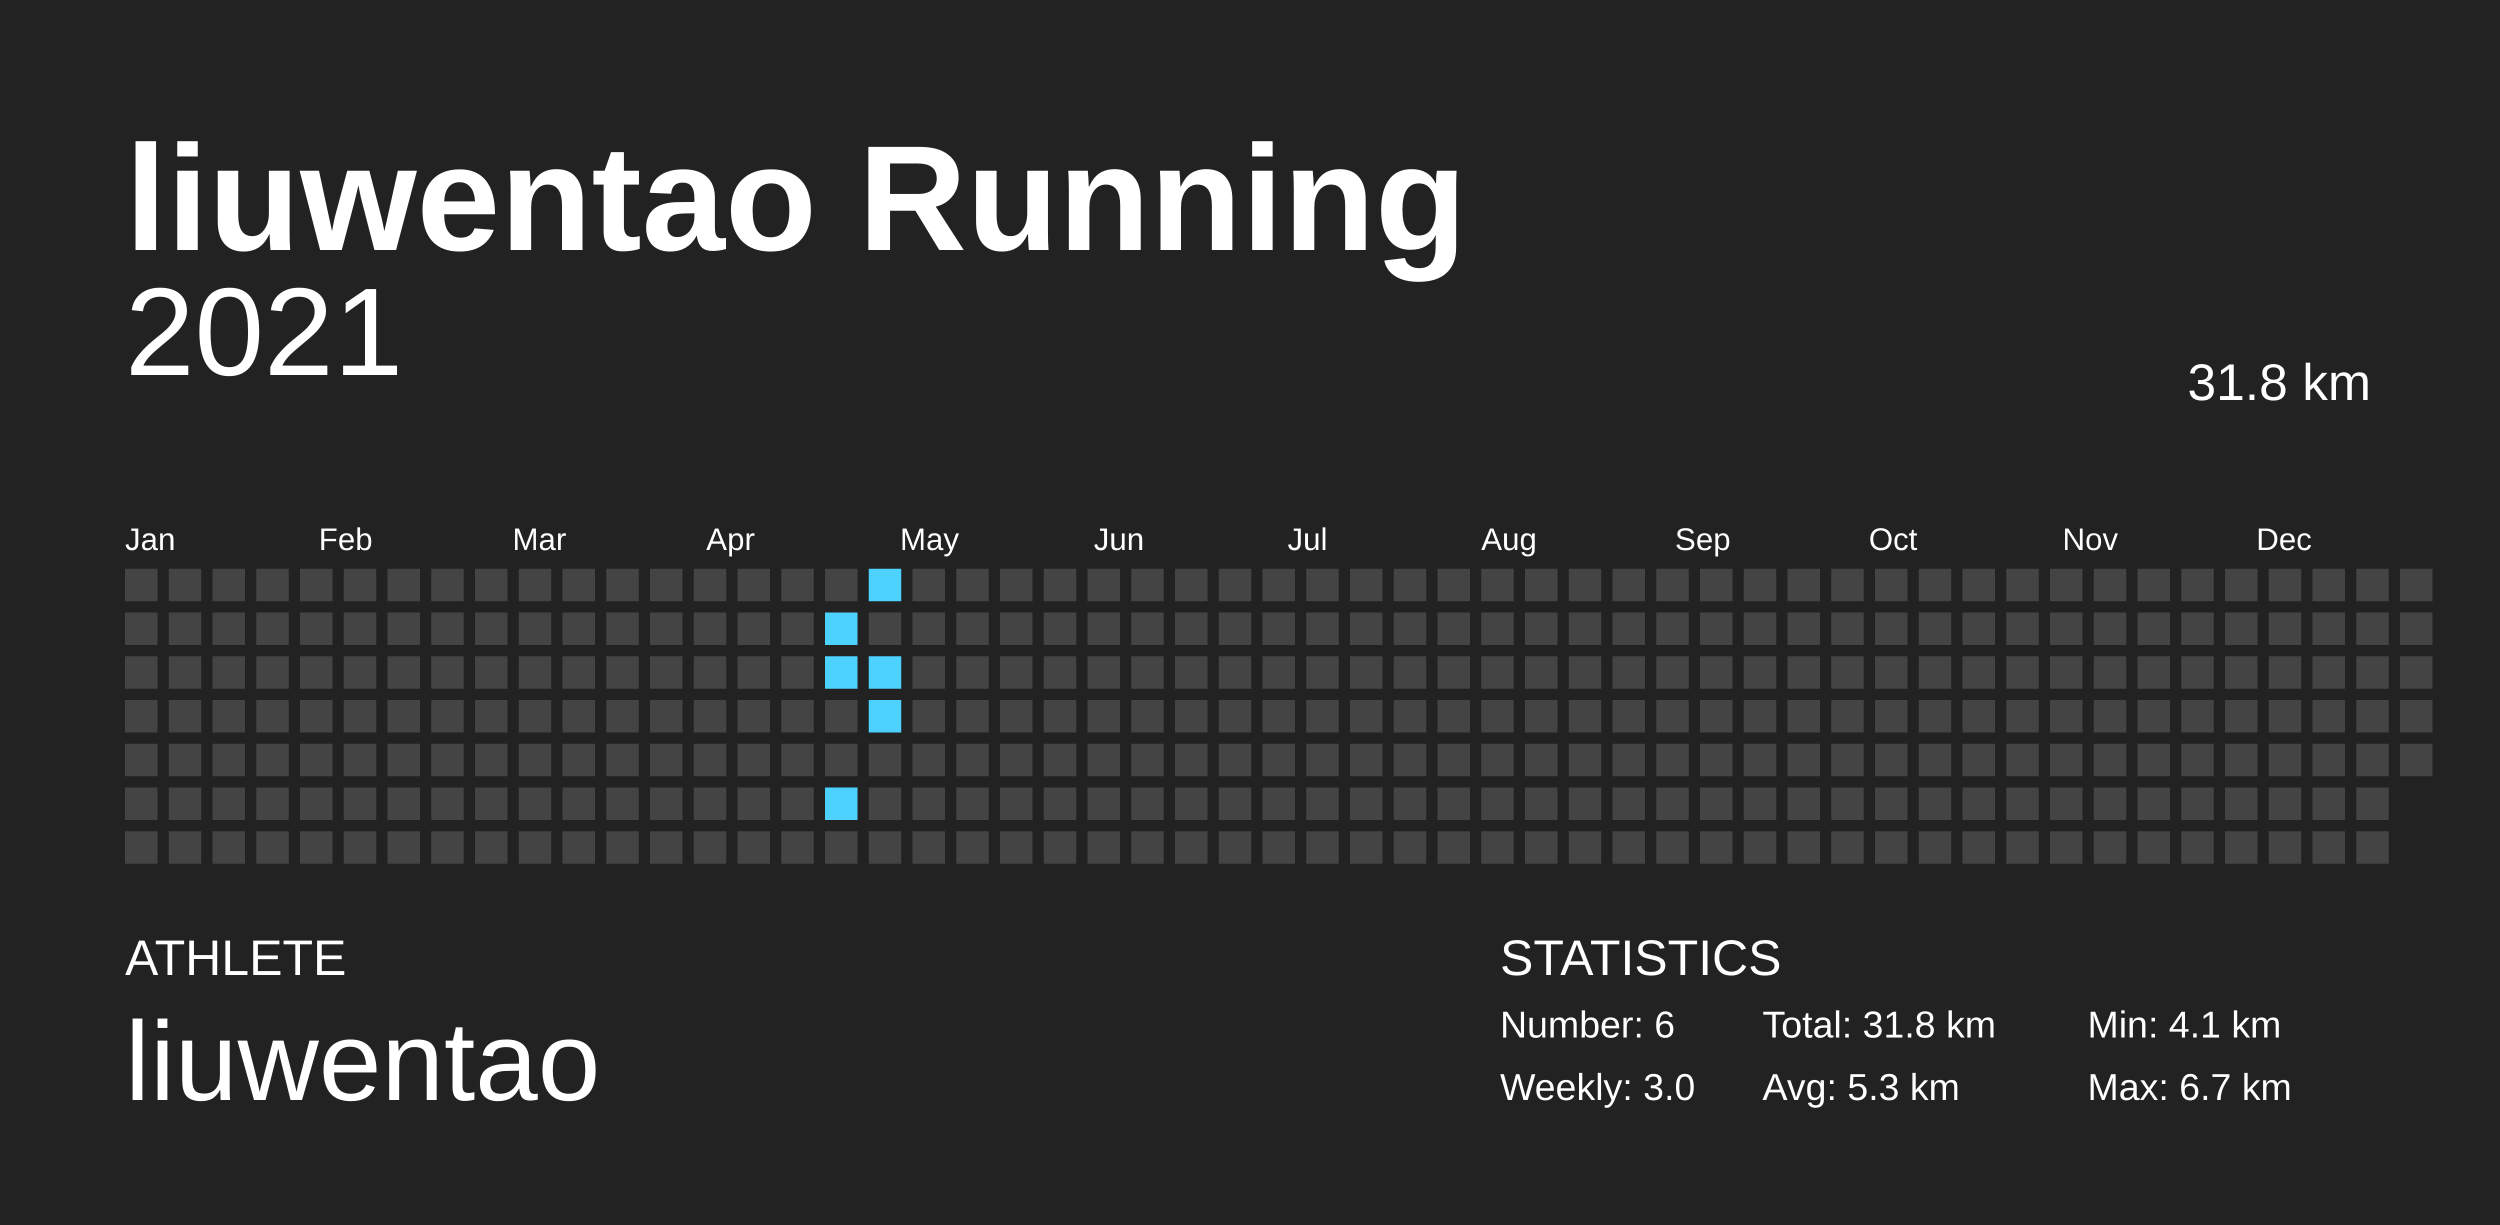
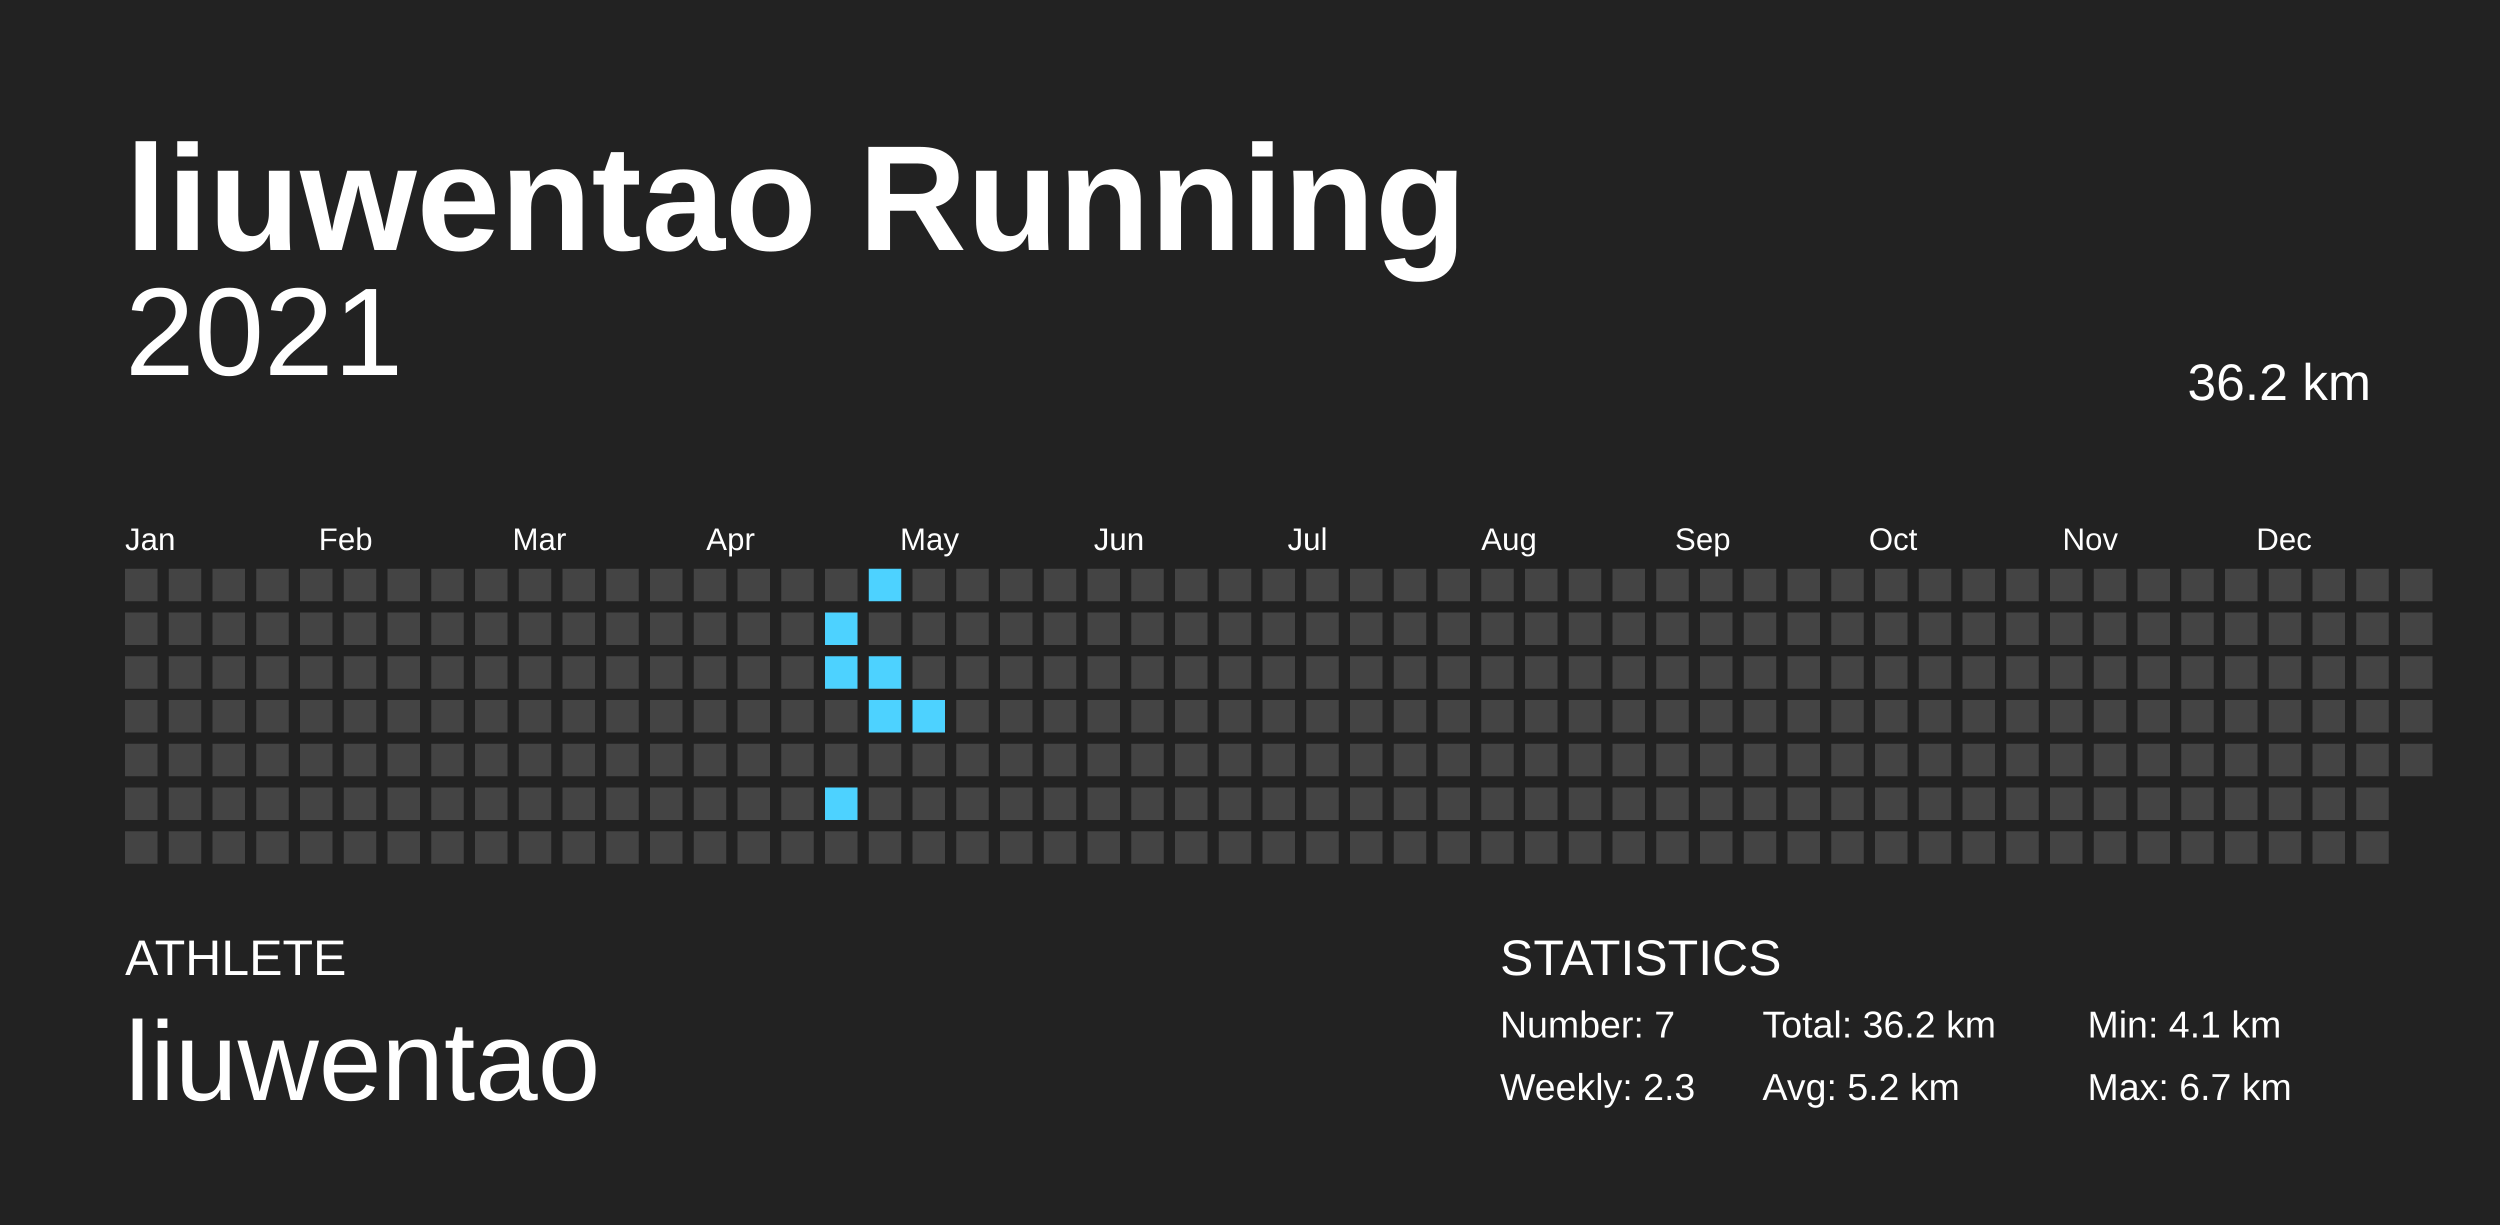
<svg xmlns="http://www.w3.org/2000/svg" baseProfile="full" height="98mm" version="1.1" viewBox="0,0,200,98" width="200mm">
  <defs />
  <rect fill="#222222" height="98" width="200" x="0" y="0" />
  <text fill="#FFFFFF" style="font-size:12px; font-family:Arial; font-weight:bold;" x="10" y="20">liuwentao Running</text>
  <text fill="#FFFFFF" style="font-size:4px; font-family:Arial" x="10" y="78">ATHLETE</text>
  <text fill="#FFFFFF" style="font-size:9px; font-family:Arial" x="10" y="88">liuwentao</text>
  <text fill="#FFFFFF" style="font-size:4px; font-family:Arial" x="120" y="78">STATISTICS</text>
-   <text fill="#FFFFFF" style="font-size:3px; font-family:Arial" x="120" y="83">Number: 6</text>
-   <text fill="#FFFFFF" style="font-size:3px; font-family:Arial" x="120" y="88">Weekly: 3.0</text>
-   <text fill="#FFFFFF" style="font-size:3px; font-family:Arial" x="141" y="83">Total: 31.8 km</text>
-   <text fill="#FFFFFF" style="font-size:3px; font-family:Arial" x="141" y="88">Avg: 5.3 km</text>
+   <text fill="#FFFFFF" style="font-size:3px; font-family:Arial" x="120" y="83">Number: 7</text>
+   <text fill="#FFFFFF" style="font-size:3px; font-family:Arial" x="120" y="88">Weekly: 2.3</text>
+   <text fill="#FFFFFF" style="font-size:3px; font-family:Arial" x="141" y="83">Total: 36.2 km</text>
+   <text fill="#FFFFFF" style="font-size:3px; font-family:Arial" x="141" y="88">Avg: 5.2 km</text>
  <text fill="#FFFFFF" style="font-size:3px; font-family:Arial" x="167" y="83">Min: 4.1 km</text>
  <text fill="#FFFFFF" style="font-size:3px; font-family:Arial" x="167" y="88">Max: 6.7 km</text>
  <text alignment-baseline="hanging" fill="#FFFFFF" style="font-size:10.0px; font-family:Arial;" x="10" y="30">2021</text>
-   <text alignment-baseline="hanging" fill="#FFFFFF" style="font-size:4.125px; font-family:Arial;" x="175" y="32">31.8 km</text>
+   <text alignment-baseline="hanging" fill="#FFFFFF" style="font-size:4.125px; font-family:Arial;" x="175" y="32">36.2 km</text>
  <text fill="#FFFFFF" style="font-size:2.5px; font-family:Arial" x="10.0" y="44">Jan</text>
  <text fill="#FFFFFF" style="font-size:2.5px; font-family:Arial" x="25.5" y="44">Feb</text>
  <text fill="#FFFFFF" style="font-size:2.5px; font-family:Arial" x="41.0" y="44">Mar</text>
  <text fill="#FFFFFF" style="font-size:2.5px; font-family:Arial" x="56.5" y="44">Apr</text>
  <text fill="#FFFFFF" style="font-size:2.5px; font-family:Arial" x="72.0" y="44">May</text>
  <text fill="#FFFFFF" style="font-size:2.5px; font-family:Arial" x="87.5" y="44">Jun</text>
  <text fill="#FFFFFF" style="font-size:2.5px; font-family:Arial" x="103.0" y="44">Jul</text>
  <text fill="#FFFFFF" style="font-size:2.5px; font-family:Arial" x="118.5" y="44">Aug</text>
  <text fill="#FFFFFF" style="font-size:2.5px; font-family:Arial" x="134.0" y="44">Sep</text>
  <text fill="#FFFFFF" style="font-size:2.5px; font-family:Arial" x="149.5" y="44">Oct</text>
  <text fill="#FFFFFF" style="font-size:2.5px; font-family:Arial" x="165.0" y="44">Nov</text>
  <text fill="#FFFFFF" style="font-size:2.5px; font-family:Arial" x="180.5" y="44">Dec</text>
  <rect fill="#444444" height="2.6" width="2.6" x="10.0" y="45.5" />
  <rect fill="#444444" height="2.6" width="2.6" x="10.0" y="49.0" />
  <rect fill="#444444" height="2.6" width="2.6" x="10.0" y="52.5" />
  <rect fill="#444444" height="2.6" width="2.6" x="10.0" y="56.0" />
  <rect fill="#444444" height="2.6" width="2.6" x="10.0" y="59.5" />
  <rect fill="#444444" height="2.6" width="2.6" x="10.0" y="63.0" />
  <rect fill="#444444" height="2.6" width="2.6" x="10.0" y="66.5" />
  <rect fill="#444444" height="2.6" width="2.6" x="13.5" y="45.5" />
  <rect fill="#444444" height="2.6" width="2.6" x="13.5" y="49.0" />
  <rect fill="#444444" height="2.6" width="2.6" x="13.5" y="52.5" />
  <rect fill="#444444" height="2.6" width="2.6" x="13.5" y="56.0" />
  <rect fill="#444444" height="2.6" width="2.6" x="13.5" y="59.5" />
  <rect fill="#444444" height="2.6" width="2.6" x="13.5" y="63.0" />
  <rect fill="#444444" height="2.6" width="2.6" x="13.5" y="66.5" />
  <rect fill="#444444" height="2.6" width="2.6" x="17.0" y="45.5" />
  <rect fill="#444444" height="2.6" width="2.6" x="17.0" y="49.0" />
  <rect fill="#444444" height="2.6" width="2.6" x="17.0" y="52.5" />
  <rect fill="#444444" height="2.6" width="2.6" x="17.0" y="56.0" />
  <rect fill="#444444" height="2.6" width="2.6" x="17.0" y="59.5" />
  <rect fill="#444444" height="2.6" width="2.6" x="17.0" y="63.0" />
  <rect fill="#444444" height="2.6" width="2.6" x="17.0" y="66.5" />
  <rect fill="#444444" height="2.6" width="2.6" x="20.5" y="45.5" />
  <rect fill="#444444" height="2.6" width="2.6" x="20.5" y="49.0" />
  <rect fill="#444444" height="2.6" width="2.6" x="20.5" y="52.5" />
  <rect fill="#444444" height="2.6" width="2.6" x="20.5" y="56.0" />
  <rect fill="#444444" height="2.6" width="2.6" x="20.5" y="59.5" />
  <rect fill="#444444" height="2.6" width="2.6" x="20.5" y="63.0" />
  <rect fill="#444444" height="2.6" width="2.6" x="20.5" y="66.5" />
  <rect fill="#444444" height="2.6" width="2.6" x="24.0" y="45.5" />
  <rect fill="#444444" height="2.6" width="2.6" x="24.0" y="49.0" />
  <rect fill="#444444" height="2.6" width="2.6" x="24.0" y="52.5" />
  <rect fill="#444444" height="2.6" width="2.6" x="24.0" y="56.0" />
  <rect fill="#444444" height="2.6" width="2.6" x="24.0" y="59.5" />
  <rect fill="#444444" height="2.6" width="2.6" x="24.0" y="63.0" />
  <rect fill="#444444" height="2.6" width="2.6" x="24.0" y="66.5" />
  <rect fill="#444444" height="2.6" width="2.6" x="27.5" y="45.5" />
  <rect fill="#444444" height="2.6" width="2.6" x="27.5" y="49.0" />
  <rect fill="#444444" height="2.6" width="2.6" x="27.5" y="52.5" />
  <rect fill="#444444" height="2.6" width="2.6" x="27.5" y="56.0" />
  <rect fill="#444444" height="2.6" width="2.6" x="27.5" y="59.5" />
  <rect fill="#444444" height="2.6" width="2.6" x="27.5" y="63.0" />
  <rect fill="#444444" height="2.6" width="2.6" x="27.5" y="66.5" />
  <rect fill="#444444" height="2.6" width="2.6" x="31.0" y="45.5" />
  <rect fill="#444444" height="2.6" width="2.6" x="31.0" y="49.0" />
  <rect fill="#444444" height="2.6" width="2.6" x="31.0" y="52.5" />
  <rect fill="#444444" height="2.6" width="2.6" x="31.0" y="56.0" />
  <rect fill="#444444" height="2.6" width="2.6" x="31.0" y="59.5" />
  <rect fill="#444444" height="2.6" width="2.6" x="31.0" y="63.0" />
  <rect fill="#444444" height="2.6" width="2.6" x="31.0" y="66.5" />
  <rect fill="#444444" height="2.6" width="2.6" x="34.5" y="45.5" />
  <rect fill="#444444" height="2.6" width="2.6" x="34.5" y="49.0" />
  <rect fill="#444444" height="2.6" width="2.6" x="34.5" y="52.5" />
  <rect fill="#444444" height="2.6" width="2.6" x="34.5" y="56.0" />
  <rect fill="#444444" height="2.6" width="2.6" x="34.5" y="59.5" />
  <rect fill="#444444" height="2.6" width="2.6" x="34.5" y="63.0" />
  <rect fill="#444444" height="2.6" width="2.6" x="34.5" y="66.5" />
  <rect fill="#444444" height="2.6" width="2.6" x="38.0" y="45.5" />
  <rect fill="#444444" height="2.6" width="2.6" x="38.0" y="49.0" />
  <rect fill="#444444" height="2.6" width="2.6" x="38.0" y="52.5" />
  <rect fill="#444444" height="2.6" width="2.6" x="38.0" y="56.0" />
  <rect fill="#444444" height="2.6" width="2.6" x="38.0" y="59.5" />
  <rect fill="#444444" height="2.6" width="2.6" x="38.0" y="63.0" />
  <rect fill="#444444" height="2.6" width="2.6" x="38.0" y="66.5" />
  <rect fill="#444444" height="2.6" width="2.6" x="41.5" y="45.5" />
  <rect fill="#444444" height="2.6" width="2.6" x="41.5" y="49.0" />
  <rect fill="#444444" height="2.6" width="2.6" x="41.5" y="52.5" />
  <rect fill="#444444" height="2.6" width="2.6" x="41.5" y="56.0" />
  <rect fill="#444444" height="2.6" width="2.6" x="41.5" y="59.5" />
  <rect fill="#444444" height="2.6" width="2.6" x="41.5" y="63.0" />
  <rect fill="#444444" height="2.6" width="2.6" x="41.5" y="66.5" />
  <rect fill="#444444" height="2.6" width="2.6" x="45.0" y="45.5" />
  <rect fill="#444444" height="2.6" width="2.6" x="45.0" y="49.0" />
  <rect fill="#444444" height="2.6" width="2.6" x="45.0" y="52.5" />
  <rect fill="#444444" height="2.6" width="2.6" x="45.0" y="56.0" />
  <rect fill="#444444" height="2.6" width="2.6" x="45.0" y="59.5" />
  <rect fill="#444444" height="2.6" width="2.6" x="45.0" y="63.0" />
  <rect fill="#444444" height="2.6" width="2.6" x="45.0" y="66.5" />
  <rect fill="#444444" height="2.6" width="2.6" x="48.5" y="45.5" />
  <rect fill="#444444" height="2.6" width="2.6" x="48.5" y="49.0" />
  <rect fill="#444444" height="2.6" width="2.6" x="48.5" y="52.5" />
  <rect fill="#444444" height="2.6" width="2.6" x="48.5" y="56.0" />
  <rect fill="#444444" height="2.6" width="2.6" x="48.5" y="59.5" />
  <rect fill="#444444" height="2.6" width="2.6" x="48.5" y="63.0" />
  <rect fill="#444444" height="2.6" width="2.6" x="48.5" y="66.5" />
  <rect fill="#444444" height="2.6" width="2.6" x="52.0" y="45.5" />
  <rect fill="#444444" height="2.6" width="2.6" x="52.0" y="49.0" />
  <rect fill="#444444" height="2.6" width="2.6" x="52.0" y="52.5" />
  <rect fill="#444444" height="2.6" width="2.6" x="52.0" y="56.0" />
  <rect fill="#444444" height="2.6" width="2.6" x="52.0" y="59.5" />
  <rect fill="#444444" height="2.6" width="2.6" x="52.0" y="63.0" />
  <rect fill="#444444" height="2.6" width="2.6" x="52.0" y="66.5" />
  <rect fill="#444444" height="2.6" width="2.6" x="55.5" y="45.5" />
  <rect fill="#444444" height="2.6" width="2.6" x="55.5" y="49.0" />
  <rect fill="#444444" height="2.6" width="2.6" x="55.5" y="52.5" />
  <rect fill="#444444" height="2.6" width="2.6" x="55.5" y="56.0" />
  <rect fill="#444444" height="2.6" width="2.6" x="55.5" y="59.5" />
  <rect fill="#444444" height="2.6" width="2.6" x="55.5" y="63.0" />
  <rect fill="#444444" height="2.6" width="2.6" x="55.5" y="66.5" />
  <rect fill="#444444" height="2.6" width="2.6" x="59.0" y="45.5" />
  <rect fill="#444444" height="2.6" width="2.6" x="59.0" y="49.0" />
  <rect fill="#444444" height="2.6" width="2.6" x="59.0" y="52.5" />
  <rect fill="#444444" height="2.6" width="2.6" x="59.0" y="56.0" />
  <rect fill="#444444" height="2.6" width="2.6" x="59.0" y="59.5" />
  <rect fill="#444444" height="2.6" width="2.6" x="59.0" y="63.0" />
  <rect fill="#444444" height="2.6" width="2.6" x="59.0" y="66.5" />
  <rect fill="#444444" height="2.6" width="2.6" x="62.5" y="45.5" />
  <rect fill="#444444" height="2.6" width="2.6" x="62.5" y="49.0" />
  <rect fill="#444444" height="2.6" width="2.6" x="62.5" y="52.5" />
  <rect fill="#444444" height="2.6" width="2.6" x="62.5" y="56.0" />
  <rect fill="#444444" height="2.6" width="2.6" x="62.5" y="59.5" />
  <rect fill="#444444" height="2.6" width="2.6" x="62.5" y="63.0" />
  <rect fill="#444444" height="2.6" width="2.6" x="62.5" y="66.5" />
  <rect fill="#444444" height="2.6" width="2.6" x="66.0" y="45.5" />
  <rect fill="#4dd2ff" height="2.6" width="2.6" x="66.0" y="49.0" />
  <rect fill="#4dd2ff" height="2.6" width="2.6" x="66.0" y="52.5" />
  <rect fill="#444444" height="2.6" width="2.6" x="66.0" y="56.0" />
  <rect fill="#444444" height="2.6" width="2.6" x="66.0" y="59.5" />
  <rect fill="#4dd2ff" height="2.6" width="2.6" x="66.0" y="63.0" />
  <rect fill="#444444" height="2.6" width="2.6" x="66.0" y="66.5" />
  <rect fill="#4dd2ff" height="2.6" width="2.6" x="69.5" y="45.5" />
  <rect fill="#444444" height="2.6" width="2.6" x="69.5" y="49.0" />
  <rect fill="#4dd2ff" height="2.6" width="2.6" x="69.5" y="52.5" />
  <rect fill="#4dd2ff" height="2.6" width="2.6" x="69.5" y="56.0" />
  <rect fill="#444444" height="2.6" width="2.6" x="69.5" y="59.5" />
  <rect fill="#444444" height="2.6" width="2.6" x="69.5" y="63.0" />
  <rect fill="#444444" height="2.6" width="2.6" x="69.5" y="66.5" />
  <rect fill="#444444" height="2.6" width="2.6" x="73.0" y="45.5" />
  <rect fill="#444444" height="2.6" width="2.6" x="73.0" y="49.0" />
  <rect fill="#444444" height="2.6" width="2.6" x="73.0" y="52.5" />
-   <rect fill="#444444" height="2.6" width="2.6" x="73.0" y="56.0" />
+   <rect fill="#4dd2ff" height="2.6" width="2.6" x="73.0" y="56.0" />
  <rect fill="#444444" height="2.6" width="2.6" x="73.0" y="59.5" />
  <rect fill="#444444" height="2.6" width="2.6" x="73.0" y="63.0" />
  <rect fill="#444444" height="2.6" width="2.6" x="73.0" y="66.5" />
  <rect fill="#444444" height="2.6" width="2.6" x="76.5" y="45.5" />
  <rect fill="#444444" height="2.6" width="2.6" x="76.5" y="49.0" />
  <rect fill="#444444" height="2.6" width="2.6" x="76.5" y="52.5" />
  <rect fill="#444444" height="2.6" width="2.6" x="76.5" y="56.0" />
  <rect fill="#444444" height="2.6" width="2.6" x="76.5" y="59.5" />
  <rect fill="#444444" height="2.6" width="2.6" x="76.5" y="63.0" />
  <rect fill="#444444" height="2.6" width="2.6" x="76.5" y="66.5" />
  <rect fill="#444444" height="2.6" width="2.6" x="80.0" y="45.5" />
  <rect fill="#444444" height="2.6" width="2.6" x="80.0" y="49.0" />
  <rect fill="#444444" height="2.6" width="2.6" x="80.0" y="52.5" />
  <rect fill="#444444" height="2.6" width="2.6" x="80.0" y="56.0" />
  <rect fill="#444444" height="2.6" width="2.6" x="80.0" y="59.5" />
  <rect fill="#444444" height="2.6" width="2.6" x="80.0" y="63.0" />
  <rect fill="#444444" height="2.6" width="2.6" x="80.0" y="66.5" />
  <rect fill="#444444" height="2.6" width="2.6" x="83.5" y="45.5" />
  <rect fill="#444444" height="2.6" width="2.6" x="83.5" y="49.0" />
  <rect fill="#444444" height="2.6" width="2.6" x="83.5" y="52.5" />
  <rect fill="#444444" height="2.6" width="2.6" x="83.5" y="56.0" />
  <rect fill="#444444" height="2.6" width="2.6" x="83.5" y="59.5" />
  <rect fill="#444444" height="2.6" width="2.6" x="83.5" y="63.0" />
  <rect fill="#444444" height="2.6" width="2.6" x="83.5" y="66.5" />
  <rect fill="#444444" height="2.6" width="2.6" x="87.0" y="45.5" />
  <rect fill="#444444" height="2.6" width="2.6" x="87.0" y="49.0" />
  <rect fill="#444444" height="2.6" width="2.6" x="87.0" y="52.5" />
  <rect fill="#444444" height="2.6" width="2.6" x="87.0" y="56.0" />
  <rect fill="#444444" height="2.6" width="2.6" x="87.0" y="59.5" />
  <rect fill="#444444" height="2.6" width="2.6" x="87.0" y="63.0" />
  <rect fill="#444444" height="2.6" width="2.6" x="87.0" y="66.5" />
  <rect fill="#444444" height="2.6" width="2.6" x="90.5" y="45.5" />
  <rect fill="#444444" height="2.6" width="2.6" x="90.5" y="49.0" />
  <rect fill="#444444" height="2.6" width="2.6" x="90.5" y="52.5" />
  <rect fill="#444444" height="2.6" width="2.6" x="90.5" y="56.0" />
  <rect fill="#444444" height="2.6" width="2.6" x="90.5" y="59.5" />
  <rect fill="#444444" height="2.6" width="2.6" x="90.5" y="63.0" />
  <rect fill="#444444" height="2.6" width="2.6" x="90.5" y="66.5" />
  <rect fill="#444444" height="2.6" width="2.6" x="94.0" y="45.5" />
  <rect fill="#444444" height="2.6" width="2.6" x="94.0" y="49.0" />
  <rect fill="#444444" height="2.6" width="2.6" x="94.0" y="52.5" />
  <rect fill="#444444" height="2.6" width="2.6" x="94.0" y="56.0" />
  <rect fill="#444444" height="2.6" width="2.6" x="94.0" y="59.5" />
  <rect fill="#444444" height="2.6" width="2.6" x="94.0" y="63.0" />
  <rect fill="#444444" height="2.6" width="2.6" x="94.0" y="66.5" />
  <rect fill="#444444" height="2.6" width="2.6" x="97.5" y="45.5" />
  <rect fill="#444444" height="2.6" width="2.6" x="97.5" y="49.0" />
  <rect fill="#444444" height="2.6" width="2.6" x="97.5" y="52.5" />
  <rect fill="#444444" height="2.6" width="2.6" x="97.5" y="56.0" />
  <rect fill="#444444" height="2.6" width="2.6" x="97.5" y="59.5" />
  <rect fill="#444444" height="2.6" width="2.6" x="97.5" y="63.0" />
  <rect fill="#444444" height="2.6" width="2.6" x="97.5" y="66.5" />
  <rect fill="#444444" height="2.6" width="2.6" x="101.0" y="45.5" />
  <rect fill="#444444" height="2.6" width="2.6" x="101.0" y="49.0" />
  <rect fill="#444444" height="2.6" width="2.6" x="101.0" y="52.5" />
  <rect fill="#444444" height="2.6" width="2.6" x="101.0" y="56.0" />
  <rect fill="#444444" height="2.6" width="2.6" x="101.0" y="59.5" />
  <rect fill="#444444" height="2.6" width="2.6" x="101.0" y="63.0" />
  <rect fill="#444444" height="2.6" width="2.6" x="101.0" y="66.5" />
  <rect fill="#444444" height="2.6" width="2.6" x="104.5" y="45.5" />
  <rect fill="#444444" height="2.6" width="2.6" x="104.5" y="49.0" />
  <rect fill="#444444" height="2.6" width="2.6" x="104.5" y="52.5" />
  <rect fill="#444444" height="2.6" width="2.6" x="104.5" y="56.0" />
  <rect fill="#444444" height="2.6" width="2.6" x="104.5" y="59.5" />
  <rect fill="#444444" height="2.6" width="2.6" x="104.5" y="63.0" />
  <rect fill="#444444" height="2.6" width="2.6" x="104.5" y="66.5" />
  <rect fill="#444444" height="2.6" width="2.6" x="108.0" y="45.5" />
  <rect fill="#444444" height="2.6" width="2.6" x="108.0" y="49.0" />
  <rect fill="#444444" height="2.6" width="2.6" x="108.0" y="52.5" />
  <rect fill="#444444" height="2.6" width="2.6" x="108.0" y="56.0" />
  <rect fill="#444444" height="2.6" width="2.6" x="108.0" y="59.5" />
  <rect fill="#444444" height="2.6" width="2.6" x="108.0" y="63.0" />
  <rect fill="#444444" height="2.6" width="2.6" x="108.0" y="66.5" />
  <rect fill="#444444" height="2.6" width="2.6" x="111.5" y="45.5" />
  <rect fill="#444444" height="2.6" width="2.6" x="111.5" y="49.0" />
  <rect fill="#444444" height="2.6" width="2.6" x="111.5" y="52.5" />
  <rect fill="#444444" height="2.6" width="2.6" x="111.5" y="56.0" />
  <rect fill="#444444" height="2.6" width="2.6" x="111.5" y="59.5" />
  <rect fill="#444444" height="2.6" width="2.6" x="111.5" y="63.0" />
  <rect fill="#444444" height="2.6" width="2.6" x="111.5" y="66.5" />
  <rect fill="#444444" height="2.6" width="2.6" x="115.0" y="45.5" />
  <rect fill="#444444" height="2.6" width="2.6" x="115.0" y="49.0" />
  <rect fill="#444444" height="2.6" width="2.6" x="115.0" y="52.5" />
  <rect fill="#444444" height="2.6" width="2.6" x="115.0" y="56.0" />
  <rect fill="#444444" height="2.6" width="2.6" x="115.0" y="59.5" />
  <rect fill="#444444" height="2.6" width="2.6" x="115.0" y="63.0" />
  <rect fill="#444444" height="2.6" width="2.6" x="115.0" y="66.5" />
  <rect fill="#444444" height="2.6" width="2.6" x="118.5" y="45.5" />
  <rect fill="#444444" height="2.6" width="2.6" x="118.5" y="49.0" />
  <rect fill="#444444" height="2.6" width="2.6" x="118.5" y="52.5" />
  <rect fill="#444444" height="2.6" width="2.6" x="118.5" y="56.0" />
  <rect fill="#444444" height="2.6" width="2.6" x="118.5" y="59.5" />
  <rect fill="#444444" height="2.6" width="2.6" x="118.5" y="63.0" />
  <rect fill="#444444" height="2.6" width="2.6" x="118.5" y="66.5" />
  <rect fill="#444444" height="2.6" width="2.6" x="122.0" y="45.5" />
  <rect fill="#444444" height="2.6" width="2.6" x="122.0" y="49.0" />
  <rect fill="#444444" height="2.6" width="2.6" x="122.0" y="52.5" />
  <rect fill="#444444" height="2.6" width="2.6" x="122.0" y="56.0" />
  <rect fill="#444444" height="2.6" width="2.6" x="122.0" y="59.5" />
  <rect fill="#444444" height="2.6" width="2.6" x="122.0" y="63.0" />
  <rect fill="#444444" height="2.6" width="2.6" x="122.0" y="66.5" />
  <rect fill="#444444" height="2.6" width="2.6" x="125.5" y="45.5" />
  <rect fill="#444444" height="2.6" width="2.6" x="125.5" y="49.0" />
  <rect fill="#444444" height="2.6" width="2.6" x="125.5" y="52.5" />
  <rect fill="#444444" height="2.6" width="2.6" x="125.5" y="56.0" />
  <rect fill="#444444" height="2.6" width="2.6" x="125.5" y="59.5" />
  <rect fill="#444444" height="2.6" width="2.6" x="125.5" y="63.0" />
  <rect fill="#444444" height="2.6" width="2.6" x="125.5" y="66.5" />
  <rect fill="#444444" height="2.6" width="2.6" x="129.0" y="45.5" />
  <rect fill="#444444" height="2.6" width="2.6" x="129.0" y="49.0" />
  <rect fill="#444444" height="2.6" width="2.6" x="129.0" y="52.5" />
  <rect fill="#444444" height="2.6" width="2.6" x="129.0" y="56.0" />
  <rect fill="#444444" height="2.6" width="2.6" x="129.0" y="59.5" />
  <rect fill="#444444" height="2.6" width="2.6" x="129.0" y="63.0" />
  <rect fill="#444444" height="2.6" width="2.6" x="129.0" y="66.5" />
  <rect fill="#444444" height="2.6" width="2.6" x="132.5" y="45.5" />
  <rect fill="#444444" height="2.6" width="2.6" x="132.5" y="49.0" />
  <rect fill="#444444" height="2.6" width="2.6" x="132.5" y="52.5" />
  <rect fill="#444444" height="2.6" width="2.6" x="132.5" y="56.0" />
  <rect fill="#444444" height="2.6" width="2.6" x="132.5" y="59.5" />
  <rect fill="#444444" height="2.6" width="2.6" x="132.5" y="63.0" />
  <rect fill="#444444" height="2.6" width="2.6" x="132.5" y="66.5" />
  <rect fill="#444444" height="2.6" width="2.6" x="136.0" y="45.5" />
  <rect fill="#444444" height="2.6" width="2.6" x="136.0" y="49.0" />
  <rect fill="#444444" height="2.6" width="2.6" x="136.0" y="52.5" />
  <rect fill="#444444" height="2.6" width="2.6" x="136.0" y="56.0" />
  <rect fill="#444444" height="2.6" width="2.6" x="136.0" y="59.5" />
  <rect fill="#444444" height="2.6" width="2.6" x="136.0" y="63.0" />
  <rect fill="#444444" height="2.6" width="2.6" x="136.0" y="66.5" />
  <rect fill="#444444" height="2.6" width="2.6" x="139.5" y="45.5" />
  <rect fill="#444444" height="2.6" width="2.6" x="139.5" y="49.0" />
  <rect fill="#444444" height="2.6" width="2.6" x="139.5" y="52.5" />
  <rect fill="#444444" height="2.6" width="2.6" x="139.5" y="56.0" />
  <rect fill="#444444" height="2.6" width="2.6" x="139.5" y="59.5" />
  <rect fill="#444444" height="2.6" width="2.6" x="139.5" y="63.0" />
  <rect fill="#444444" height="2.6" width="2.6" x="139.5" y="66.5" />
  <rect fill="#444444" height="2.6" width="2.6" x="143.0" y="45.5" />
  <rect fill="#444444" height="2.6" width="2.6" x="143.0" y="49.0" />
  <rect fill="#444444" height="2.6" width="2.6" x="143.0" y="52.5" />
  <rect fill="#444444" height="2.6" width="2.6" x="143.0" y="56.0" />
  <rect fill="#444444" height="2.6" width="2.6" x="143.0" y="59.5" />
  <rect fill="#444444" height="2.6" width="2.6" x="143.0" y="63.0" />
  <rect fill="#444444" height="2.6" width="2.6" x="143.0" y="66.5" />
  <rect fill="#444444" height="2.6" width="2.6" x="146.5" y="45.5" />
  <rect fill="#444444" height="2.6" width="2.6" x="146.5" y="49.0" />
  <rect fill="#444444" height="2.6" width="2.6" x="146.5" y="52.5" />
  <rect fill="#444444" height="2.6" width="2.6" x="146.5" y="56.0" />
  <rect fill="#444444" height="2.6" width="2.6" x="146.5" y="59.5" />
  <rect fill="#444444" height="2.6" width="2.6" x="146.5" y="63.0" />
  <rect fill="#444444" height="2.6" width="2.6" x="146.5" y="66.5" />
  <rect fill="#444444" height="2.6" width="2.6" x="150.0" y="45.5" />
  <rect fill="#444444" height="2.6" width="2.6" x="150.0" y="49.0" />
  <rect fill="#444444" height="2.6" width="2.6" x="150.0" y="52.5" />
  <rect fill="#444444" height="2.6" width="2.6" x="150.0" y="56.0" />
  <rect fill="#444444" height="2.6" width="2.6" x="150.0" y="59.5" />
  <rect fill="#444444" height="2.6" width="2.6" x="150.0" y="63.0" />
  <rect fill="#444444" height="2.6" width="2.6" x="150.0" y="66.5" />
  <rect fill="#444444" height="2.6" width="2.6" x="153.5" y="45.5" />
  <rect fill="#444444" height="2.6" width="2.6" x="153.5" y="49.0" />
  <rect fill="#444444" height="2.6" width="2.6" x="153.5" y="52.5" />
  <rect fill="#444444" height="2.6" width="2.6" x="153.5" y="56.0" />
  <rect fill="#444444" height="2.6" width="2.6" x="153.5" y="59.5" />
  <rect fill="#444444" height="2.6" width="2.6" x="153.5" y="63.0" />
  <rect fill="#444444" height="2.6" width="2.6" x="153.5" y="66.5" />
  <rect fill="#444444" height="2.6" width="2.6" x="157.0" y="45.5" />
  <rect fill="#444444" height="2.6" width="2.6" x="157.0" y="49.0" />
  <rect fill="#444444" height="2.6" width="2.6" x="157.0" y="52.5" />
  <rect fill="#444444" height="2.6" width="2.6" x="157.0" y="56.0" />
  <rect fill="#444444" height="2.6" width="2.6" x="157.0" y="59.5" />
  <rect fill="#444444" height="2.6" width="2.6" x="157.0" y="63.0" />
  <rect fill="#444444" height="2.6" width="2.6" x="157.0" y="66.5" />
  <rect fill="#444444" height="2.6" width="2.6" x="160.5" y="45.5" />
  <rect fill="#444444" height="2.6" width="2.6" x="160.5" y="49.0" />
  <rect fill="#444444" height="2.6" width="2.6" x="160.5" y="52.5" />
  <rect fill="#444444" height="2.6" width="2.6" x="160.5" y="56.0" />
  <rect fill="#444444" height="2.6" width="2.6" x="160.5" y="59.5" />
  <rect fill="#444444" height="2.6" width="2.6" x="160.5" y="63.0" />
  <rect fill="#444444" height="2.6" width="2.6" x="160.5" y="66.5" />
  <rect fill="#444444" height="2.6" width="2.6" x="164.0" y="45.5" />
  <rect fill="#444444" height="2.6" width="2.6" x="164.0" y="49.0" />
  <rect fill="#444444" height="2.6" width="2.6" x="164.0" y="52.5" />
  <rect fill="#444444" height="2.6" width="2.6" x="164.0" y="56.0" />
  <rect fill="#444444" height="2.6" width="2.6" x="164.0" y="59.5" />
  <rect fill="#444444" height="2.6" width="2.6" x="164.0" y="63.0" />
  <rect fill="#444444" height="2.6" width="2.6" x="164.0" y="66.5" />
  <rect fill="#444444" height="2.6" width="2.6" x="167.5" y="45.5" />
  <rect fill="#444444" height="2.6" width="2.6" x="167.5" y="49.0" />
  <rect fill="#444444" height="2.6" width="2.6" x="167.5" y="52.5" />
  <rect fill="#444444" height="2.6" width="2.6" x="167.5" y="56.0" />
  <rect fill="#444444" height="2.6" width="2.6" x="167.5" y="59.5" />
  <rect fill="#444444" height="2.6" width="2.6" x="167.5" y="63.0" />
  <rect fill="#444444" height="2.6" width="2.6" x="167.5" y="66.5" />
  <rect fill="#444444" height="2.6" width="2.6" x="171.0" y="45.5" />
  <rect fill="#444444" height="2.6" width="2.6" x="171.0" y="49.0" />
  <rect fill="#444444" height="2.6" width="2.6" x="171.0" y="52.5" />
  <rect fill="#444444" height="2.6" width="2.6" x="171.0" y="56.0" />
  <rect fill="#444444" height="2.6" width="2.6" x="171.0" y="59.5" />
  <rect fill="#444444" height="2.6" width="2.6" x="171.0" y="63.0" />
  <rect fill="#444444" height="2.6" width="2.6" x="171.0" y="66.5" />
  <rect fill="#444444" height="2.6" width="2.6" x="174.5" y="45.5" />
  <rect fill="#444444" height="2.6" width="2.6" x="174.5" y="49.0" />
  <rect fill="#444444" height="2.6" width="2.6" x="174.5" y="52.5" />
  <rect fill="#444444" height="2.6" width="2.6" x="174.5" y="56.0" />
  <rect fill="#444444" height="2.6" width="2.6" x="174.5" y="59.5" />
  <rect fill="#444444" height="2.6" width="2.6" x="174.5" y="63.0" />
  <rect fill="#444444" height="2.6" width="2.6" x="174.5" y="66.5" />
  <rect fill="#444444" height="2.6" width="2.6" x="178.0" y="45.5" />
  <rect fill="#444444" height="2.6" width="2.6" x="178.0" y="49.0" />
  <rect fill="#444444" height="2.6" width="2.6" x="178.0" y="52.5" />
  <rect fill="#444444" height="2.6" width="2.6" x="178.0" y="56.0" />
  <rect fill="#444444" height="2.6" width="2.6" x="178.0" y="59.5" />
  <rect fill="#444444" height="2.6" width="2.6" x="178.0" y="63.0" />
  <rect fill="#444444" height="2.6" width="2.6" x="178.0" y="66.5" />
  <rect fill="#444444" height="2.6" width="2.6" x="181.5" y="45.5" />
  <rect fill="#444444" height="2.6" width="2.6" x="181.5" y="49.0" />
  <rect fill="#444444" height="2.6" width="2.6" x="181.5" y="52.5" />
  <rect fill="#444444" height="2.6" width="2.6" x="181.5" y="56.0" />
  <rect fill="#444444" height="2.6" width="2.6" x="181.5" y="59.5" />
  <rect fill="#444444" height="2.6" width="2.6" x="181.5" y="63.0" />
  <rect fill="#444444" height="2.6" width="2.6" x="181.5" y="66.5" />
  <rect fill="#444444" height="2.6" width="2.6" x="185.0" y="45.5" />
  <rect fill="#444444" height="2.6" width="2.6" x="185.0" y="49.0" />
  <rect fill="#444444" height="2.6" width="2.6" x="185.0" y="52.5" />
  <rect fill="#444444" height="2.6" width="2.6" x="185.0" y="56.0" />
  <rect fill="#444444" height="2.6" width="2.6" x="185.0" y="59.5" />
  <rect fill="#444444" height="2.6" width="2.6" x="185.0" y="63.0" />
  <rect fill="#444444" height="2.6" width="2.6" x="185.0" y="66.5" />
  <rect fill="#444444" height="2.6" width="2.6" x="188.5" y="45.5" />
  <rect fill="#444444" height="2.6" width="2.6" x="188.5" y="49.0" />
  <rect fill="#444444" height="2.6" width="2.6" x="188.5" y="52.5" />
  <rect fill="#444444" height="2.6" width="2.6" x="188.5" y="56.0" />
  <rect fill="#444444" height="2.6" width="2.6" x="188.5" y="59.5" />
  <rect fill="#444444" height="2.6" width="2.6" x="188.5" y="63.0" />
  <rect fill="#444444" height="2.6" width="2.6" x="188.5" y="66.5" />
  <rect fill="#444444" height="2.6" width="2.6" x="192.0" y="45.5" />
  <rect fill="#444444" height="2.6" width="2.6" x="192.0" y="49.0" />
  <rect fill="#444444" height="2.6" width="2.6" x="192.0" y="52.5" />
  <rect fill="#444444" height="2.6" width="2.6" x="192.0" y="56.0" />
  <rect fill="#444444" height="2.6" width="2.6" x="192.0" y="59.5" />
</svg>
